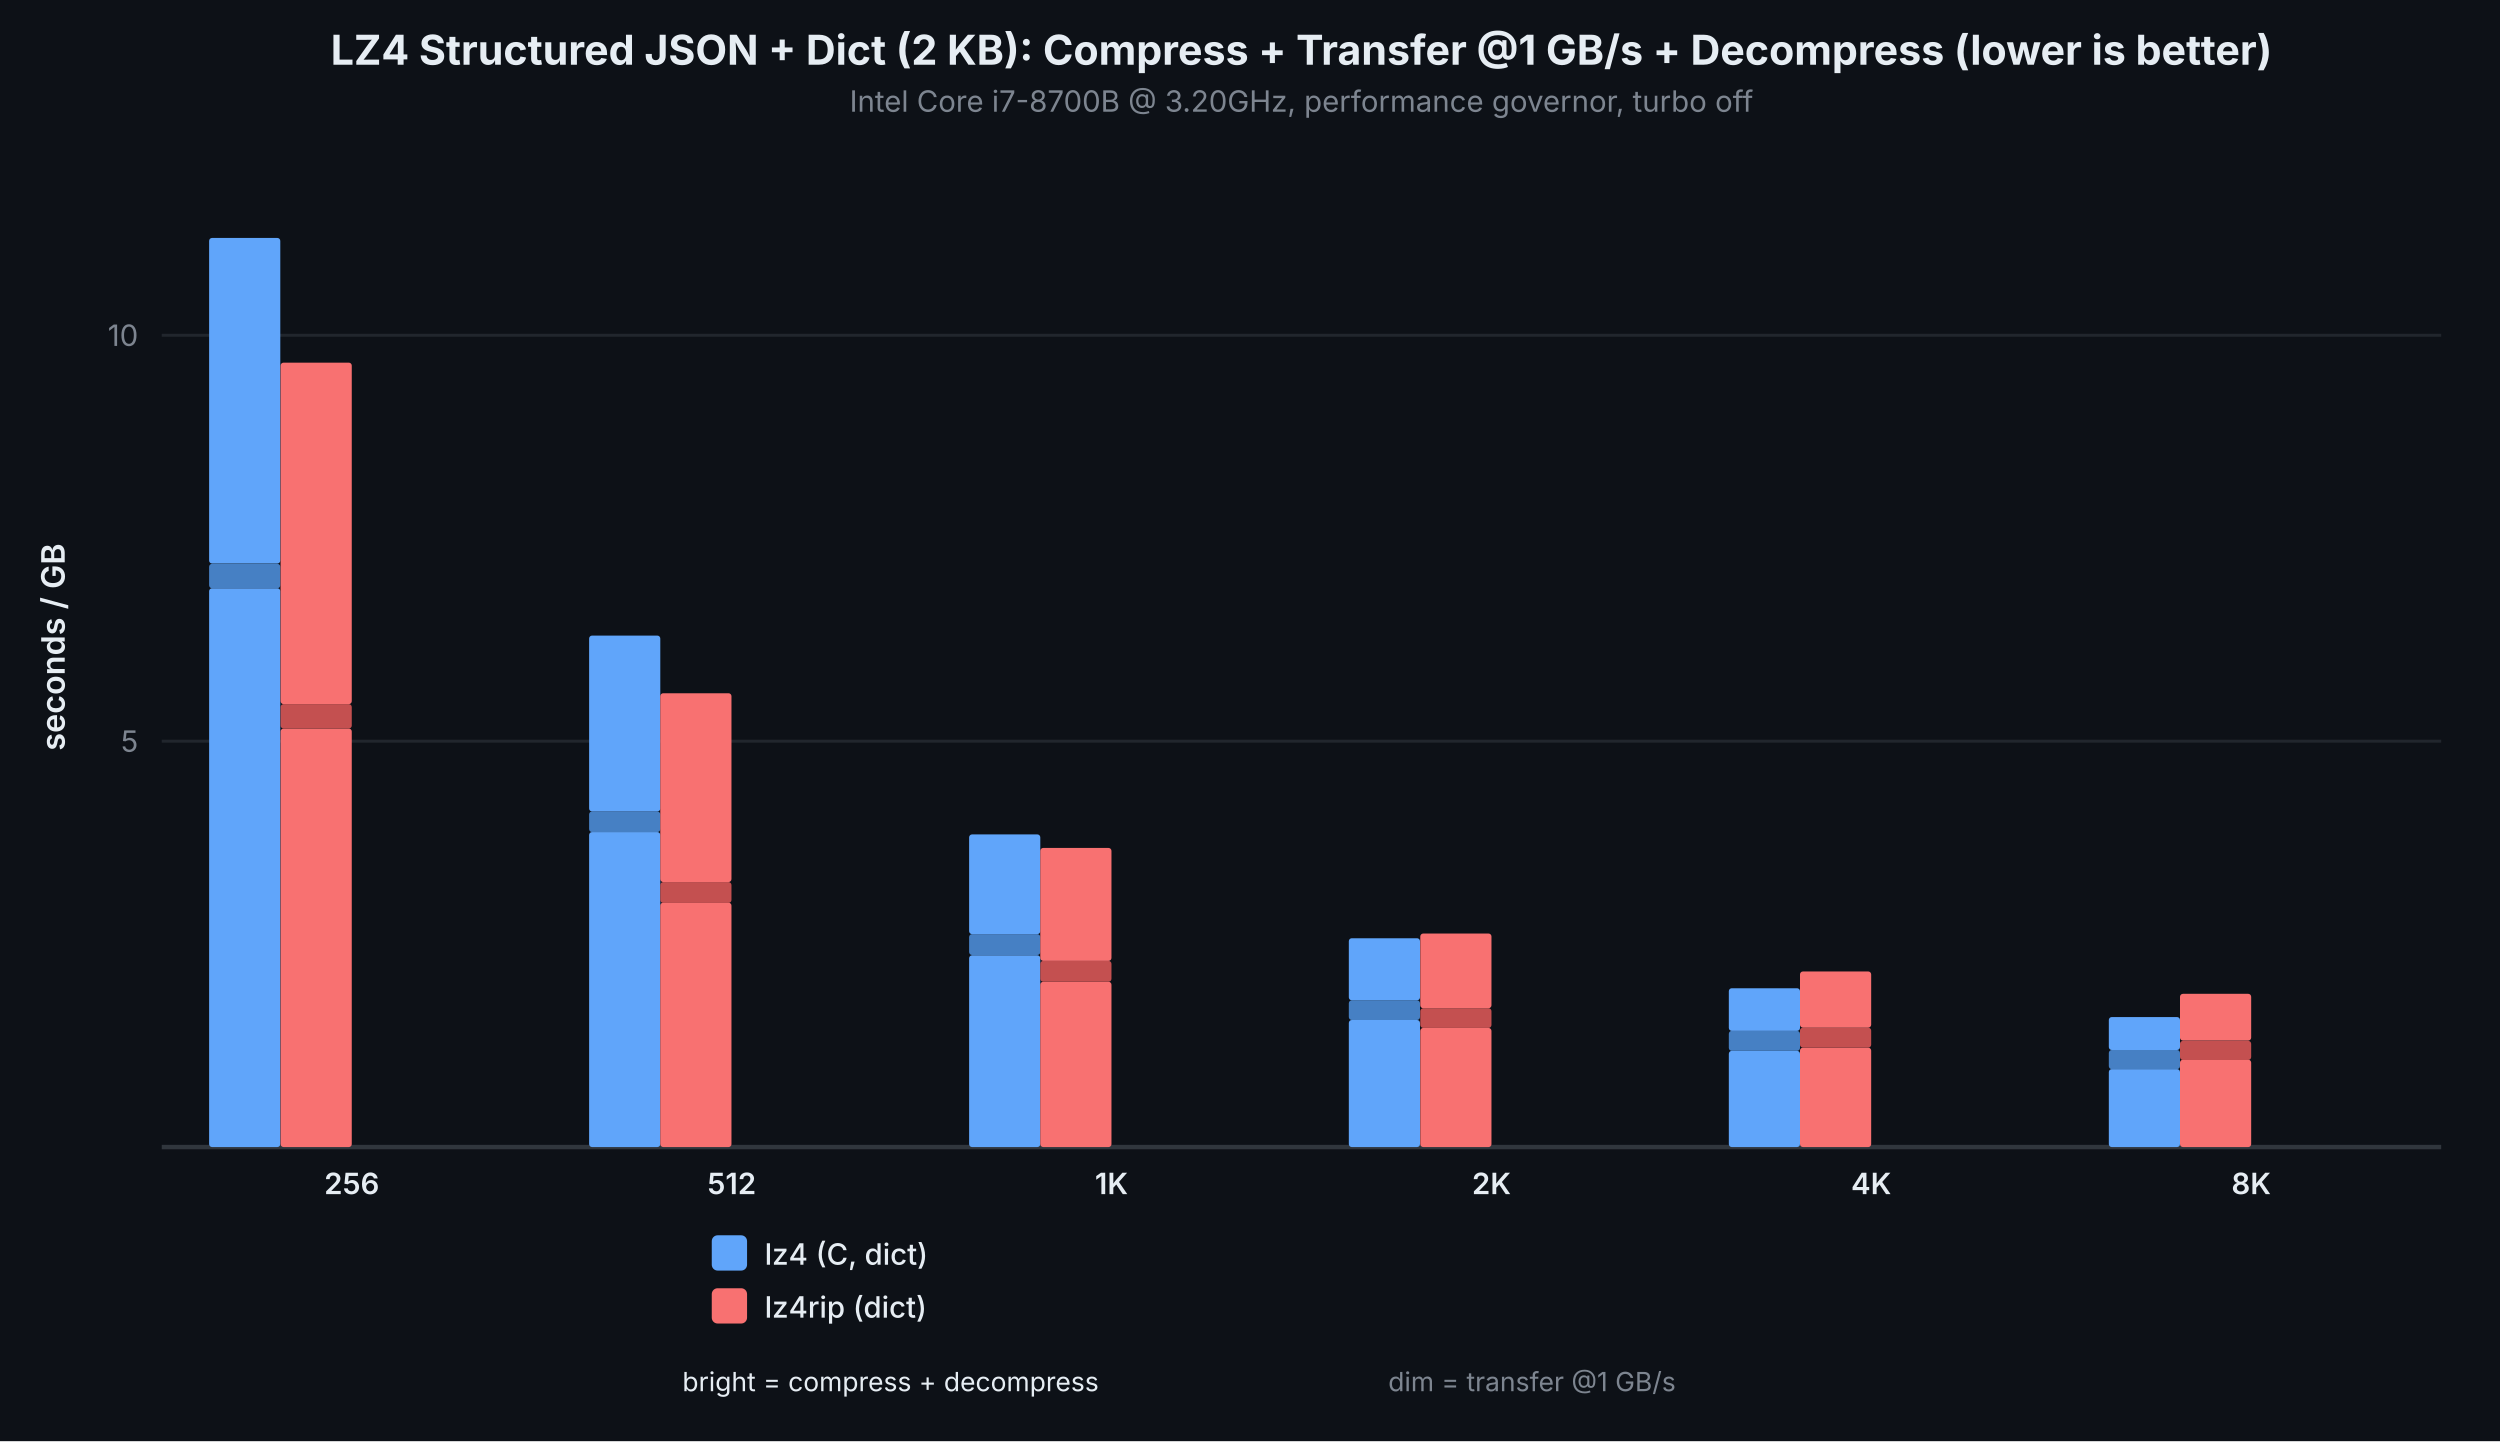
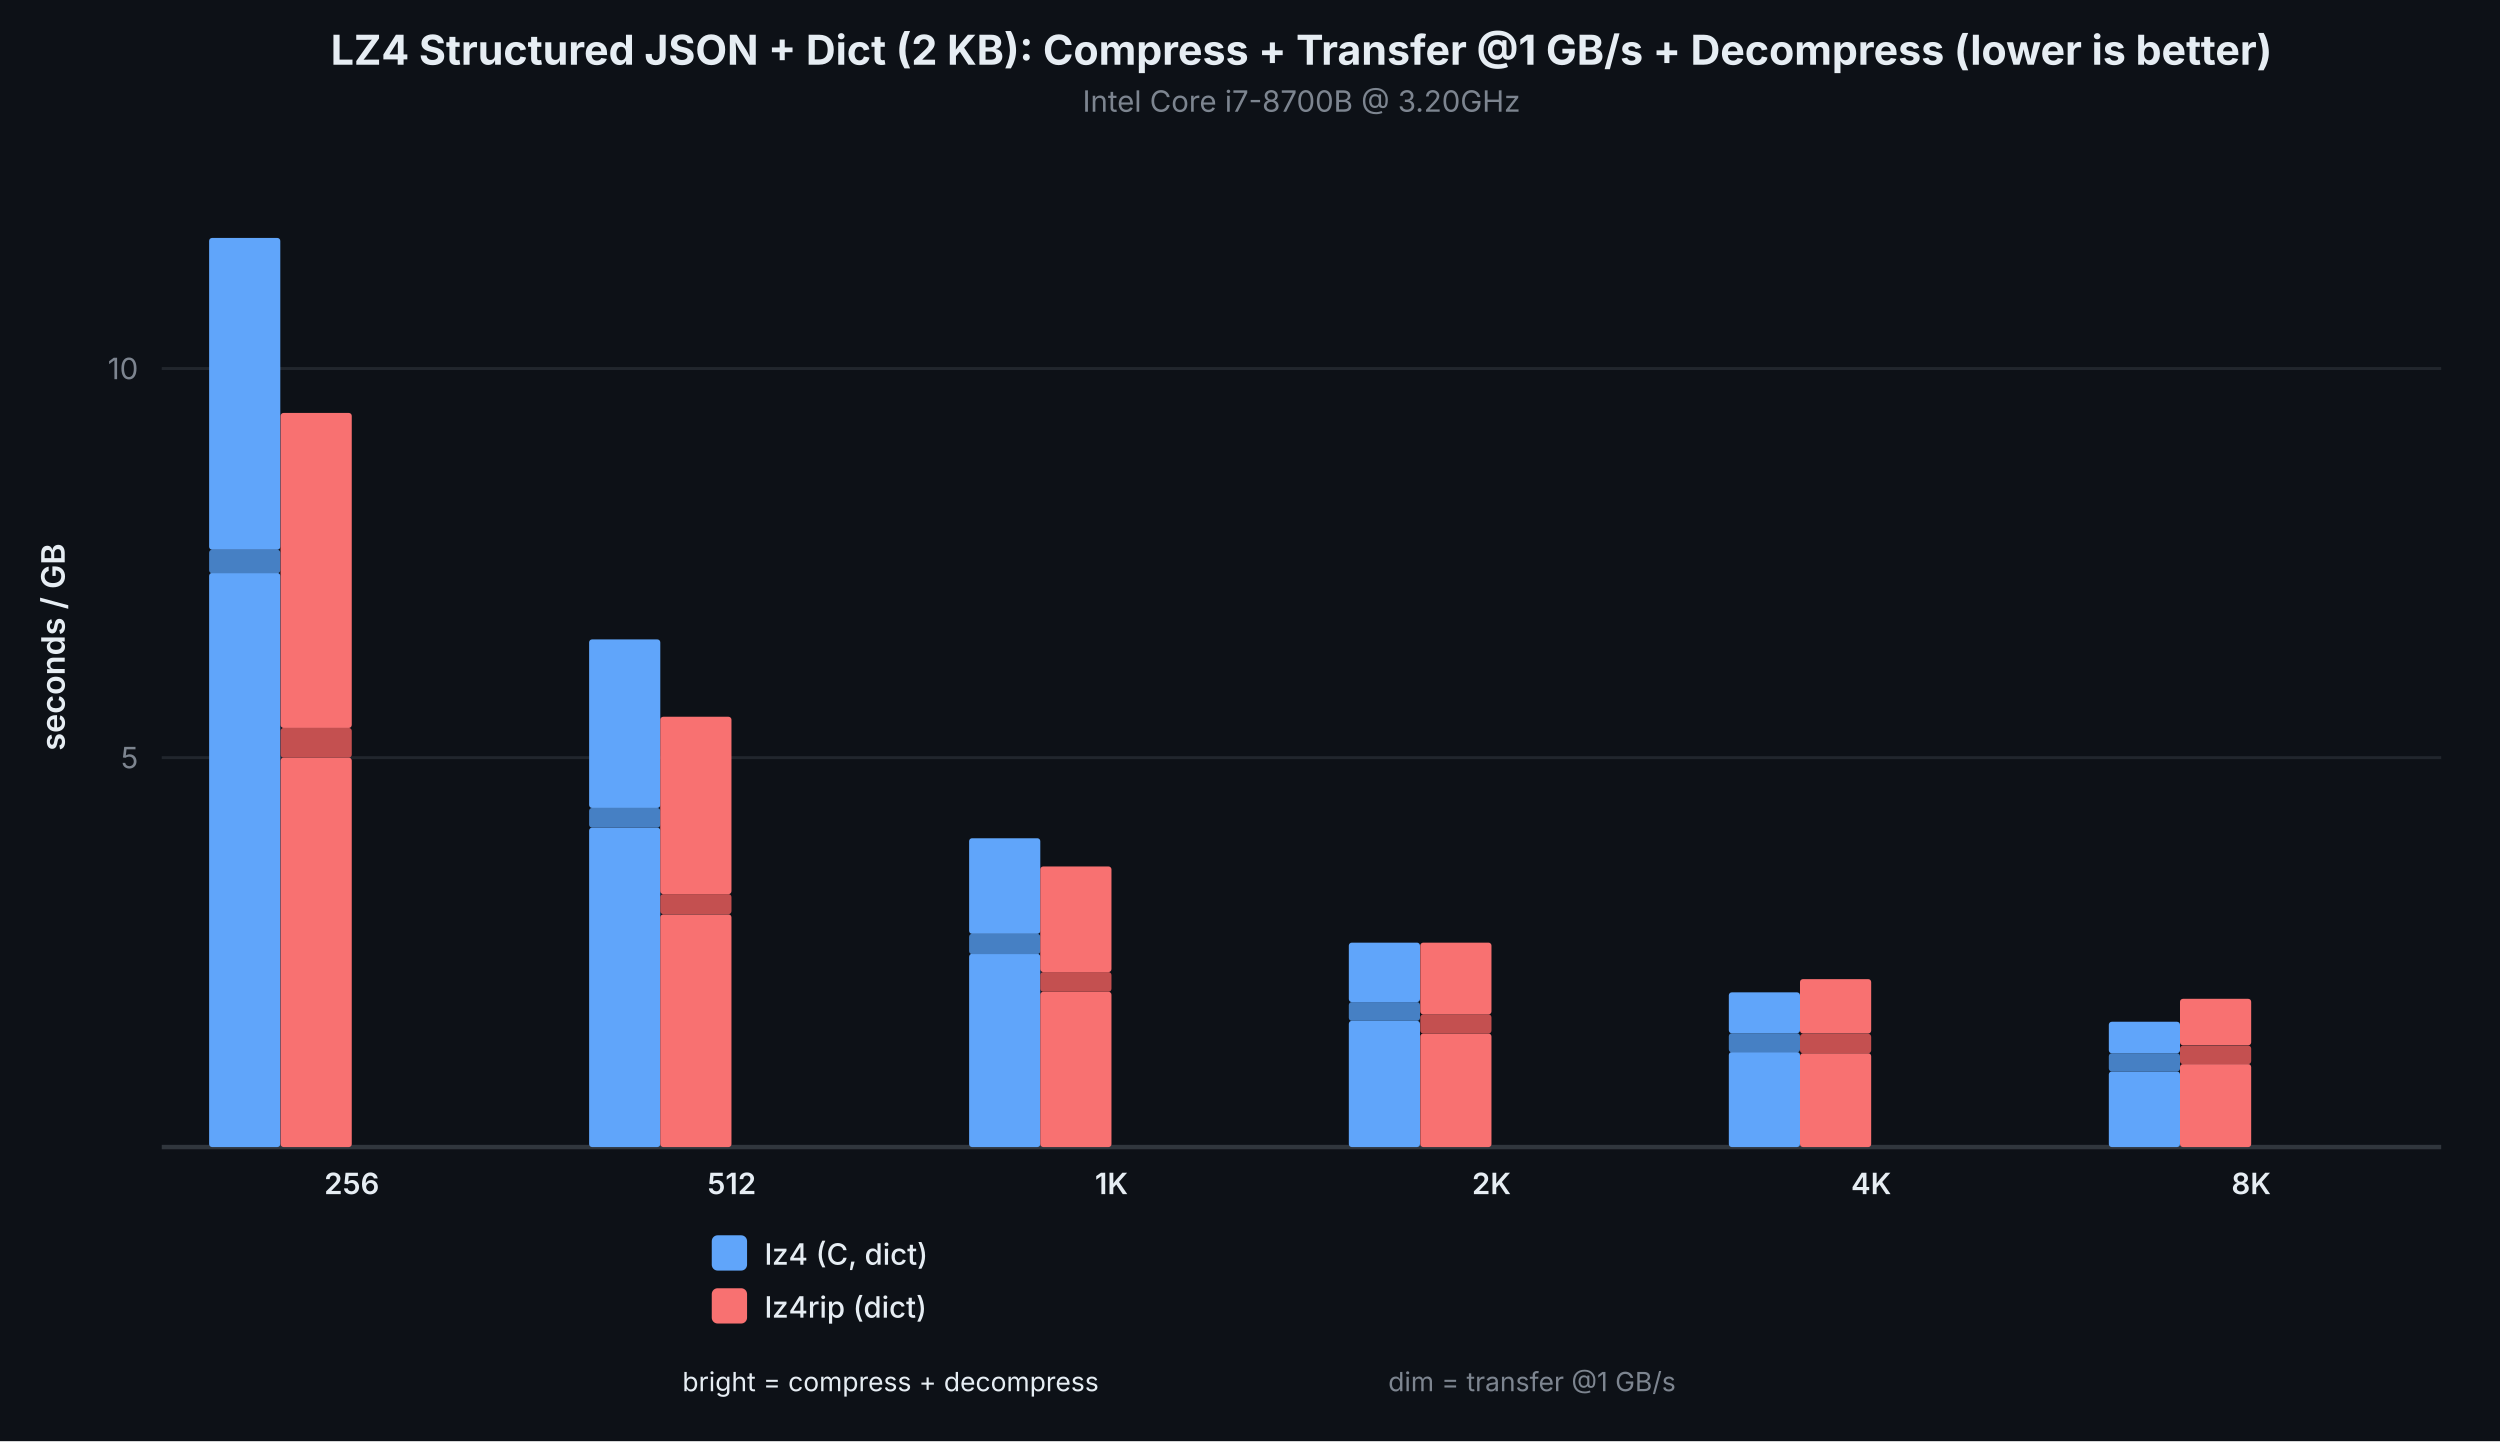
<svg xmlns="http://www.w3.org/2000/svg" viewBox="0 0 850 490" font-family="system-ui, -apple-system, sans-serif">
  <rect width="850" height="490" fill="#0d1117" />
  <text x="442.5" y="22" text-anchor="middle" fill="#e6edf3" font-size="14" font-weight="700">LZ4 Structured JSON + Dict (2 KB): Compress + Transfer @1 GB/s + Decompress (lower is better)</text>
-   <text x="442.5" y="38" text-anchor="middle" fill="#7d8590" font-size="10">Intel Core i7-8700B @ 3.20GHz, performance governor, turbo off</text>
-   <line x1="55" y1="252.0" x2="830" y2="252.0" stroke="#21262d" stroke-width="1" />
-   <text x="47" y="252.0" text-anchor="end" dominant-baseline="middle" fill="#7d8590" font-size="10">5</text>
-   <line x1="55" y1="114.0" x2="830" y2="114.0" stroke="#21262d" stroke-width="1" />
-   <text x="47" y="114.0" text-anchor="end" dominant-baseline="middle" fill="#7d8590" font-size="10">10</text>
+   <text x="442.5" y="38" text-anchor="middle" fill="#7d8590" font-size="10">Intel Core i7-8700B @ 3.20GHz</text>
+   <line x1="55" y1="257.6" x2="830" y2="257.6" stroke="#21262d" stroke-width="1" />
+   <text x="47" y="257.6" text-anchor="end" dominant-baseline="middle" fill="#7d8590" font-size="10">5</text>
+   <line x1="55" y1="125.3" x2="830" y2="125.3" stroke="#21262d" stroke-width="1" />
+   <text x="47" y="125.3" text-anchor="end" dominant-baseline="middle" fill="#7d8590" font-size="10">10</text>
  <line x1="55" y1="390" x2="830" y2="390" stroke="#30363d" stroke-width="1.5" />
  <text x="22" y="220.0" text-anchor="middle" fill="#e6edf3" font-size="11" font-weight="600" transform="rotate(-90,22,220.0)">seconds / GB</text>
-   <rect x="71.1" y="200.0" width="24.2" height="190.0" fill="#60a5fa" rx="1" />
-   <rect x="71.1" y="191.7" width="24.2" height="8.3" fill="#4680c4" rx="1" />
-   <rect x="71.1" y="80.9" width="24.2" height="110.7" fill="#60a5fa" rx="1" />
-   <rect x="95.4" y="247.7" width="24.2" height="142.3" fill="#f87171" rx="1" />
-   <rect x="95.4" y="239.4" width="24.2" height="8.3" fill="#c45050" rx="1" />
-   <rect x="95.4" y="123.3" width="24.2" height="116.1" fill="#f87171" rx="1" />
+   <rect x="71.1" y="194.8" width="24.2" height="195.2" fill="#60a5fa" rx="1" />
+   <rect x="71.1" y="186.9" width="24.2" height="8.0" fill="#4680c4" rx="1" />
+   <rect x="71.1" y="80.9" width="24.2" height="106.0" fill="#60a5fa" rx="1" />
+   <rect x="95.4" y="257.6" width="24.2" height="132.4" fill="#f87171" rx="1" />
+   <rect x="95.4" y="247.5" width="24.2" height="10.1" fill="#c45050" rx="1" />
+   <rect x="95.4" y="140.4" width="24.2" height="107.1" fill="#f87171" rx="1" />
  <text x="119.6" y="406" text-anchor="middle" fill="#e6edf3" font-size="10" font-weight="600">256</text>
-   <rect x="200.3" y="282.9" width="24.2" height="107.1" fill="#60a5fa" rx="1" />
-   <rect x="200.3" y="275.9" width="24.2" height="7.0" fill="#4680c4" rx="1" />
-   <rect x="200.3" y="216.1" width="24.2" height="59.8" fill="#60a5fa" rx="1" />
-   <rect x="224.5" y="306.9" width="24.2" height="83.1" fill="#f87171" rx="1" />
-   <rect x="224.5" y="299.9" width="24.2" height="7.1" fill="#c45050" rx="1" />
-   <rect x="224.5" y="235.7" width="24.2" height="64.2" fill="#f87171" rx="1" />
+   <rect x="200.3" y="281.4" width="24.2" height="108.6" fill="#60a5fa" rx="1" />
+   <rect x="200.3" y="274.7" width="24.2" height="6.7" fill="#4680c4" rx="1" />
+   <rect x="200.3" y="217.4" width="24.2" height="57.3" fill="#60a5fa" rx="1" />
+   <rect x="224.5" y="310.9" width="24.2" height="79.1" fill="#f87171" rx="1" />
+   <rect x="224.5" y="304.0" width="24.2" height="6.8" fill="#c45050" rx="1" />
+   <rect x="224.5" y="243.7" width="24.2" height="60.3" fill="#f87171" rx="1" />
  <text x="248.8" y="406" text-anchor="middle" fill="#e6edf3" font-size="10" font-weight="600">512</text>
-   <rect x="329.5" y="324.8" width="24.2" height="65.2" fill="#60a5fa" rx="1" />
-   <rect x="329.5" y="317.6" width="24.2" height="7.1" fill="#4680c4" rx="1" />
-   <rect x="329.5" y="283.7" width="24.2" height="33.9" fill="#60a5fa" rx="1" />
-   <rect x="353.7" y="333.8" width="24.2" height="56.2" fill="#f87171" rx="1" />
-   <rect x="353.7" y="326.7" width="24.2" height="7.1" fill="#c45050" rx="1" />
-   <rect x="353.7" y="288.3" width="24.2" height="38.4" fill="#f87171" rx="1" />
+   <rect x="329.5" y="324.3" width="24.2" height="65.7" fill="#60a5fa" rx="1" />
+   <rect x="329.5" y="317.5" width="24.2" height="6.9" fill="#4680c4" rx="1" />
+   <rect x="329.5" y="285.0" width="24.2" height="32.5" fill="#60a5fa" rx="1" />
+   <rect x="353.7" y="337.2" width="24.2" height="52.8" fill="#f87171" rx="1" />
+   <rect x="353.7" y="330.5" width="24.2" height="6.7" fill="#c45050" rx="1" />
+   <rect x="353.7" y="294.6" width="24.2" height="35.9" fill="#f87171" rx="1" />
  <text x="377.9" y="406" text-anchor="middle" fill="#e6edf3" font-size="10" font-weight="600">1K</text>
-   <rect x="458.6" y="346.8" width="24.2" height="43.2" fill="#60a5fa" rx="1" />
-   <rect x="458.6" y="340.1" width="24.2" height="6.7" fill="#4680c4" rx="1" />
-   <rect x="458.6" y="319.0" width="24.2" height="21.1" fill="#60a5fa" rx="1" />
-   <rect x="482.9" y="349.5" width="24.2" height="40.5" fill="#f87171" rx="1" />
-   <rect x="482.9" y="342.8" width="24.2" height="6.7" fill="#c45050" rx="1" />
-   <rect x="482.9" y="317.4" width="24.2" height="25.4" fill="#f87171" rx="1" />
+   <rect x="458.6" y="347.1" width="24.2" height="42.9" fill="#60a5fa" rx="1" />
+   <rect x="458.6" y="340.7" width="24.2" height="6.4" fill="#4680c4" rx="1" />
+   <rect x="458.6" y="320.5" width="24.2" height="20.2" fill="#60a5fa" rx="1" />
+   <rect x="482.9" y="351.4" width="24.2" height="38.6" fill="#f87171" rx="1" />
+   <rect x="482.9" y="344.9" width="24.2" height="6.5" fill="#c45050" rx="1" />
+   <rect x="482.9" y="320.5" width="24.2" height="24.4" fill="#f87171" rx="1" />
  <text x="507.1" y="406" text-anchor="middle" fill="#e6edf3" font-size="10" font-weight="600">2K</text>
-   <rect x="587.8" y="357.3" width="24.2" height="32.7" fill="#60a5fa" rx="1" />
-   <rect x="587.8" y="350.5" width="24.2" height="6.8" fill="#4680c4" rx="1" />
-   <rect x="587.8" y="336.0" width="24.2" height="14.5" fill="#60a5fa" rx="1" />
-   <rect x="612.0" y="356.2" width="24.2" height="33.8" fill="#f87171" rx="1" />
-   <rect x="612.0" y="349.4" width="24.2" height="6.8" fill="#c45050" rx="1" />
-   <rect x="612.0" y="330.3" width="24.2" height="19.1" fill="#f87171" rx="1" />
+   <rect x="587.8" y="357.7" width="24.2" height="32.3" fill="#60a5fa" rx="1" />
+   <rect x="587.8" y="351.3" width="24.2" height="6.5" fill="#4680c4" rx="1" />
+   <rect x="587.8" y="337.4" width="24.2" height="13.9" fill="#60a5fa" rx="1" />
+   <rect x="612.0" y="358.1" width="24.2" height="31.9" fill="#f87171" rx="1" />
+   <rect x="612.0" y="351.5" width="24.2" height="6.6" fill="#c45050" rx="1" />
+   <rect x="612.0" y="332.9" width="24.2" height="18.5" fill="#f87171" rx="1" />
  <text x="636.2" y="406" text-anchor="middle" fill="#e6edf3" font-size="10" font-weight="600">4K</text>
-   <rect x="717.0" y="363.5" width="24.2" height="26.5" fill="#60a5fa" rx="1" />
-   <rect x="717.0" y="357.0" width="24.2" height="6.5" fill="#4680c4" rx="1" />
-   <rect x="717.0" y="345.8" width="24.2" height="11.2" fill="#60a5fa" rx="1" />
-   <rect x="741.2" y="360.3" width="24.2" height="29.7" fill="#f87171" rx="1" />
-   <rect x="741.2" y="353.9" width="24.2" height="6.5" fill="#c45050" rx="1" />
-   <rect x="741.2" y="337.9" width="24.2" height="15.9" fill="#f87171" rx="1" />
+   <rect x="717.0" y="364.3" width="24.2" height="25.7" fill="#60a5fa" rx="1" />
+   <rect x="717.0" y="358.1" width="24.2" height="6.2" fill="#4680c4" rx="1" />
+   <rect x="717.0" y="347.4" width="24.2" height="10.7" fill="#60a5fa" rx="1" />
+   <rect x="741.2" y="361.8" width="24.2" height="28.2" fill="#f87171" rx="1" />
+   <rect x="741.2" y="355.5" width="24.2" height="6.3" fill="#c45050" rx="1" />
+   <rect x="741.2" y="339.6" width="24.2" height="15.8" fill="#f87171" rx="1" />
  <text x="765.4" y="406" text-anchor="middle" fill="#e6edf3" font-size="10" font-weight="600">8K</text>
  <rect x="242" y="420" width="12" height="12" fill="#60a5fa" rx="2" />
  <text x="260" y="430" fill="#e6edf3" font-size="10" font-weight="500">lz4 (C, dict)</text>
  <rect x="242" y="438" width="12" height="12" fill="#f87171" rx="2" />
  <text x="260" y="448" fill="#e6edf3" font-size="10" font-weight="500">lz4rip (dict)</text>
  <text x="232" y="473" fill="#e6edf3" font-size="9">bright = compress + decompress</text>
  <text x="472" y="473" fill="#7d8590" font-size="9">dim = transfer @1 GB/s</text>
</svg>
